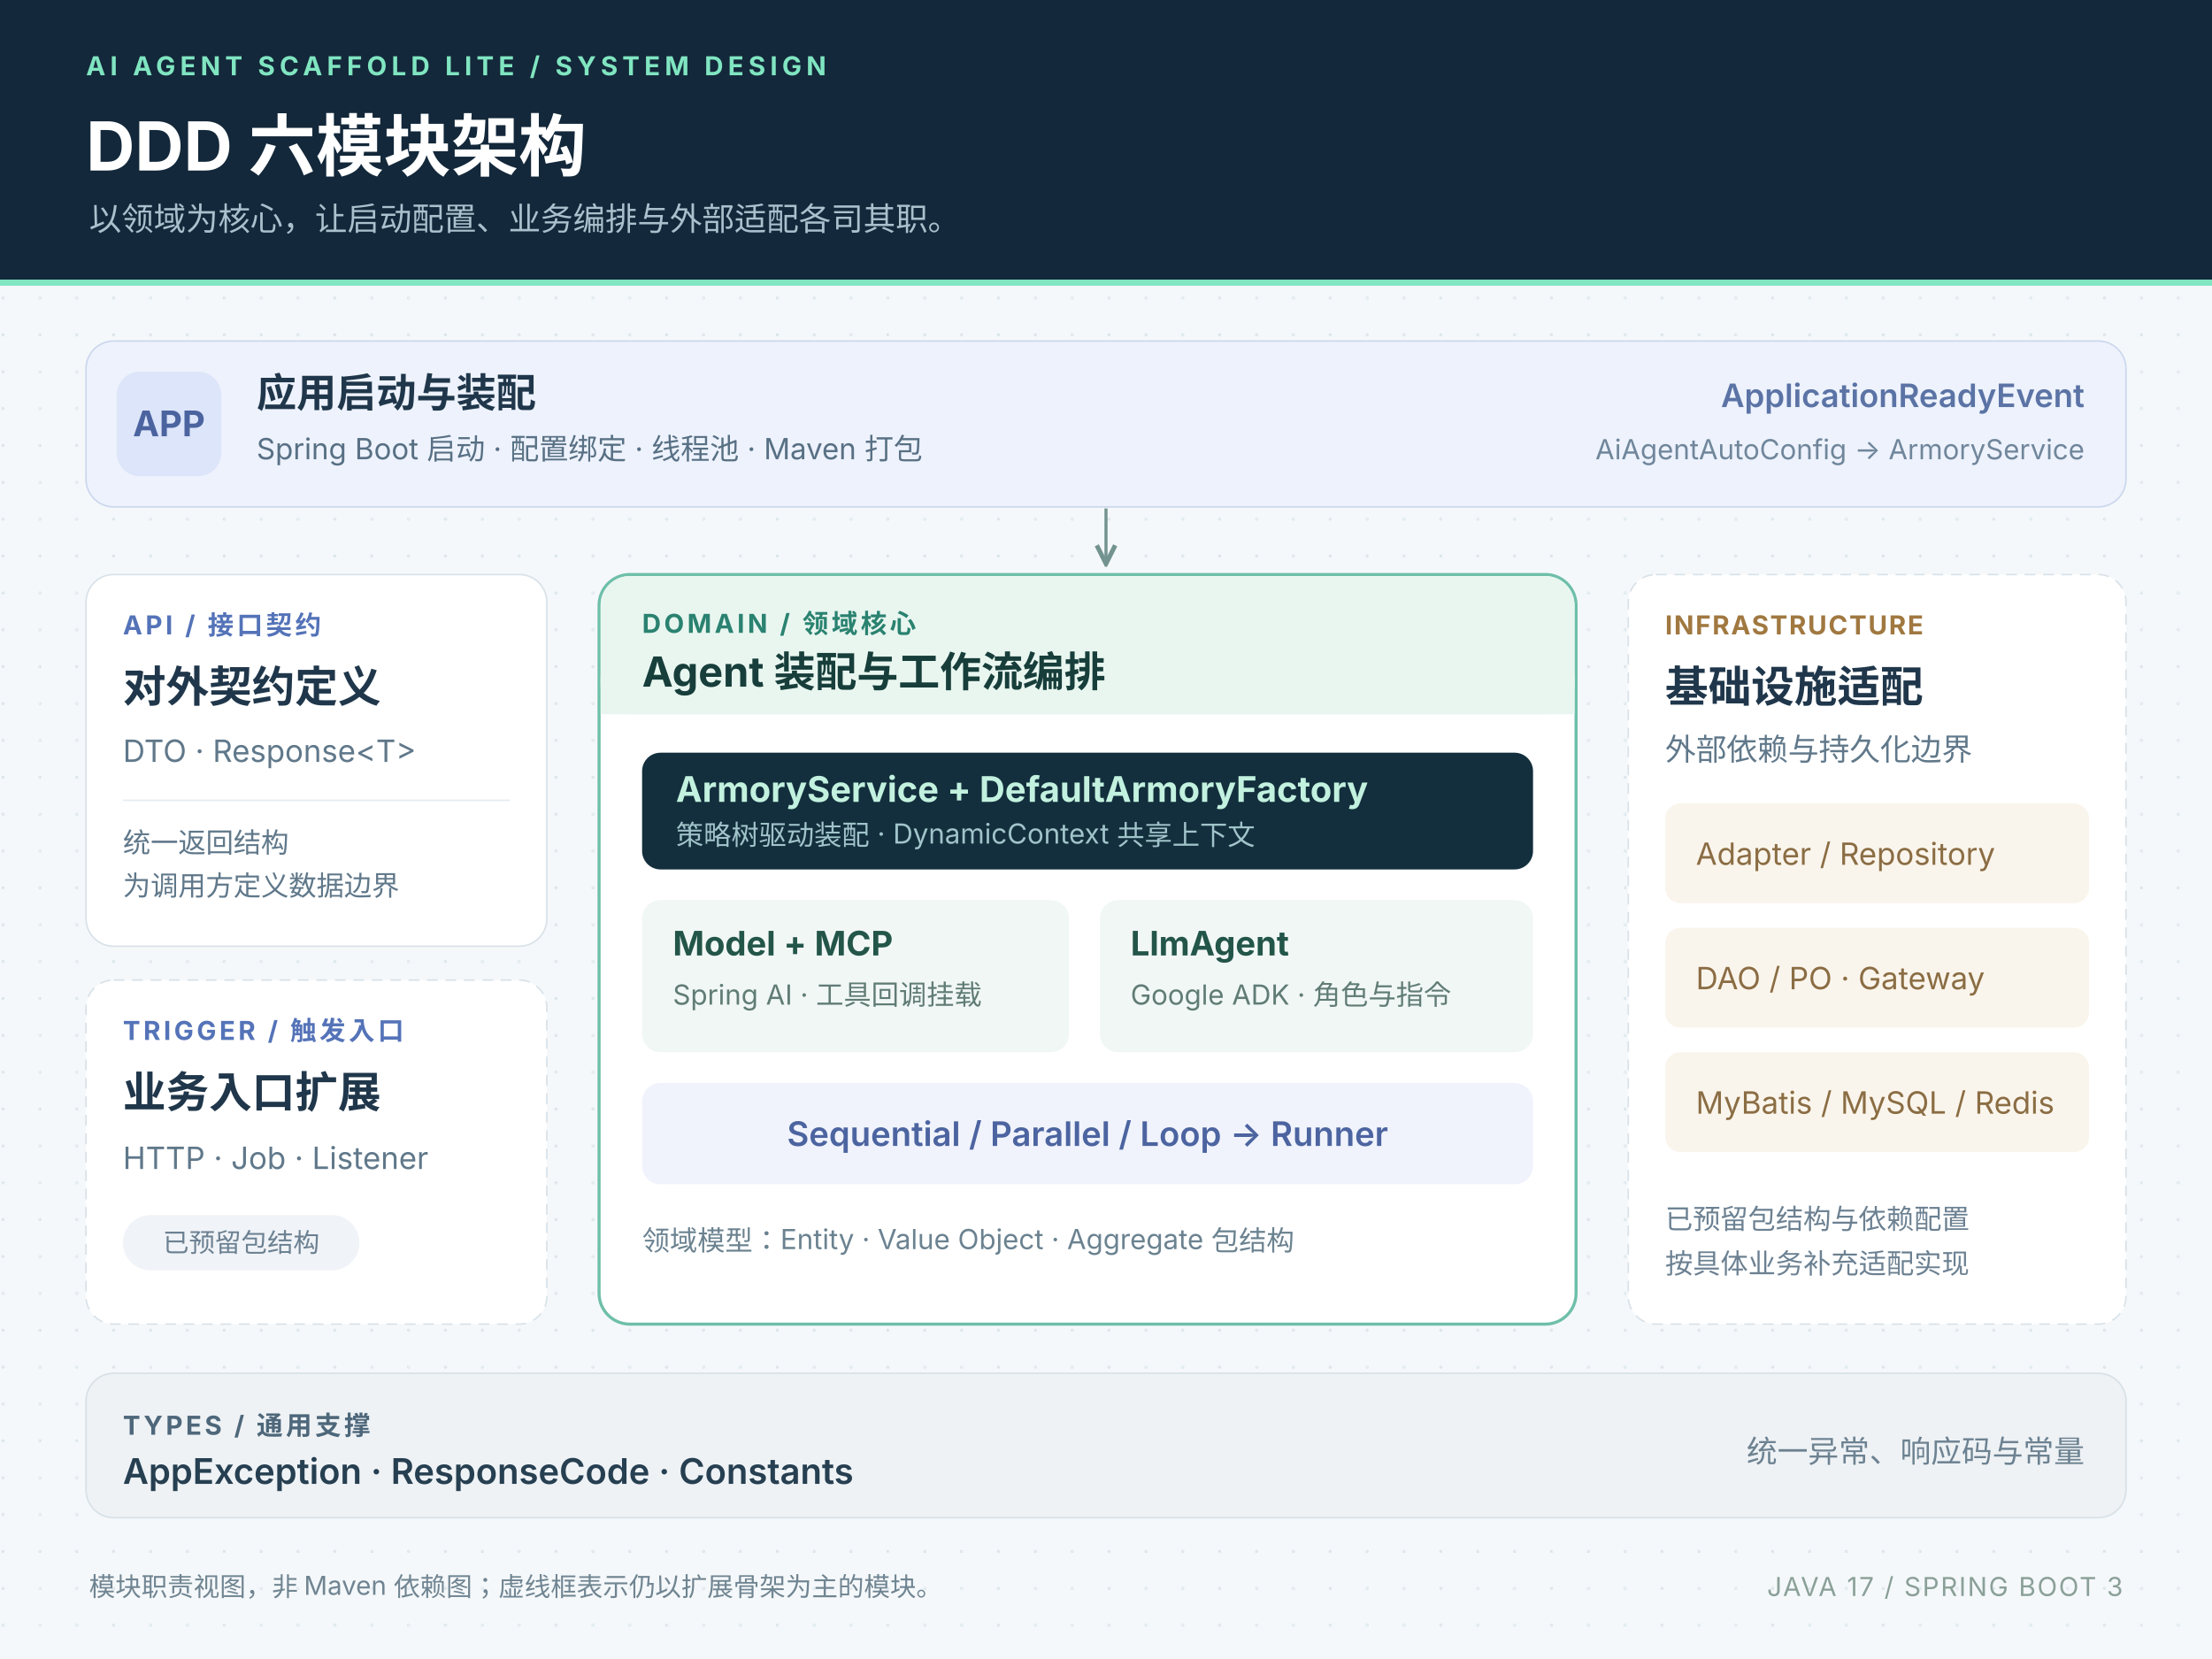
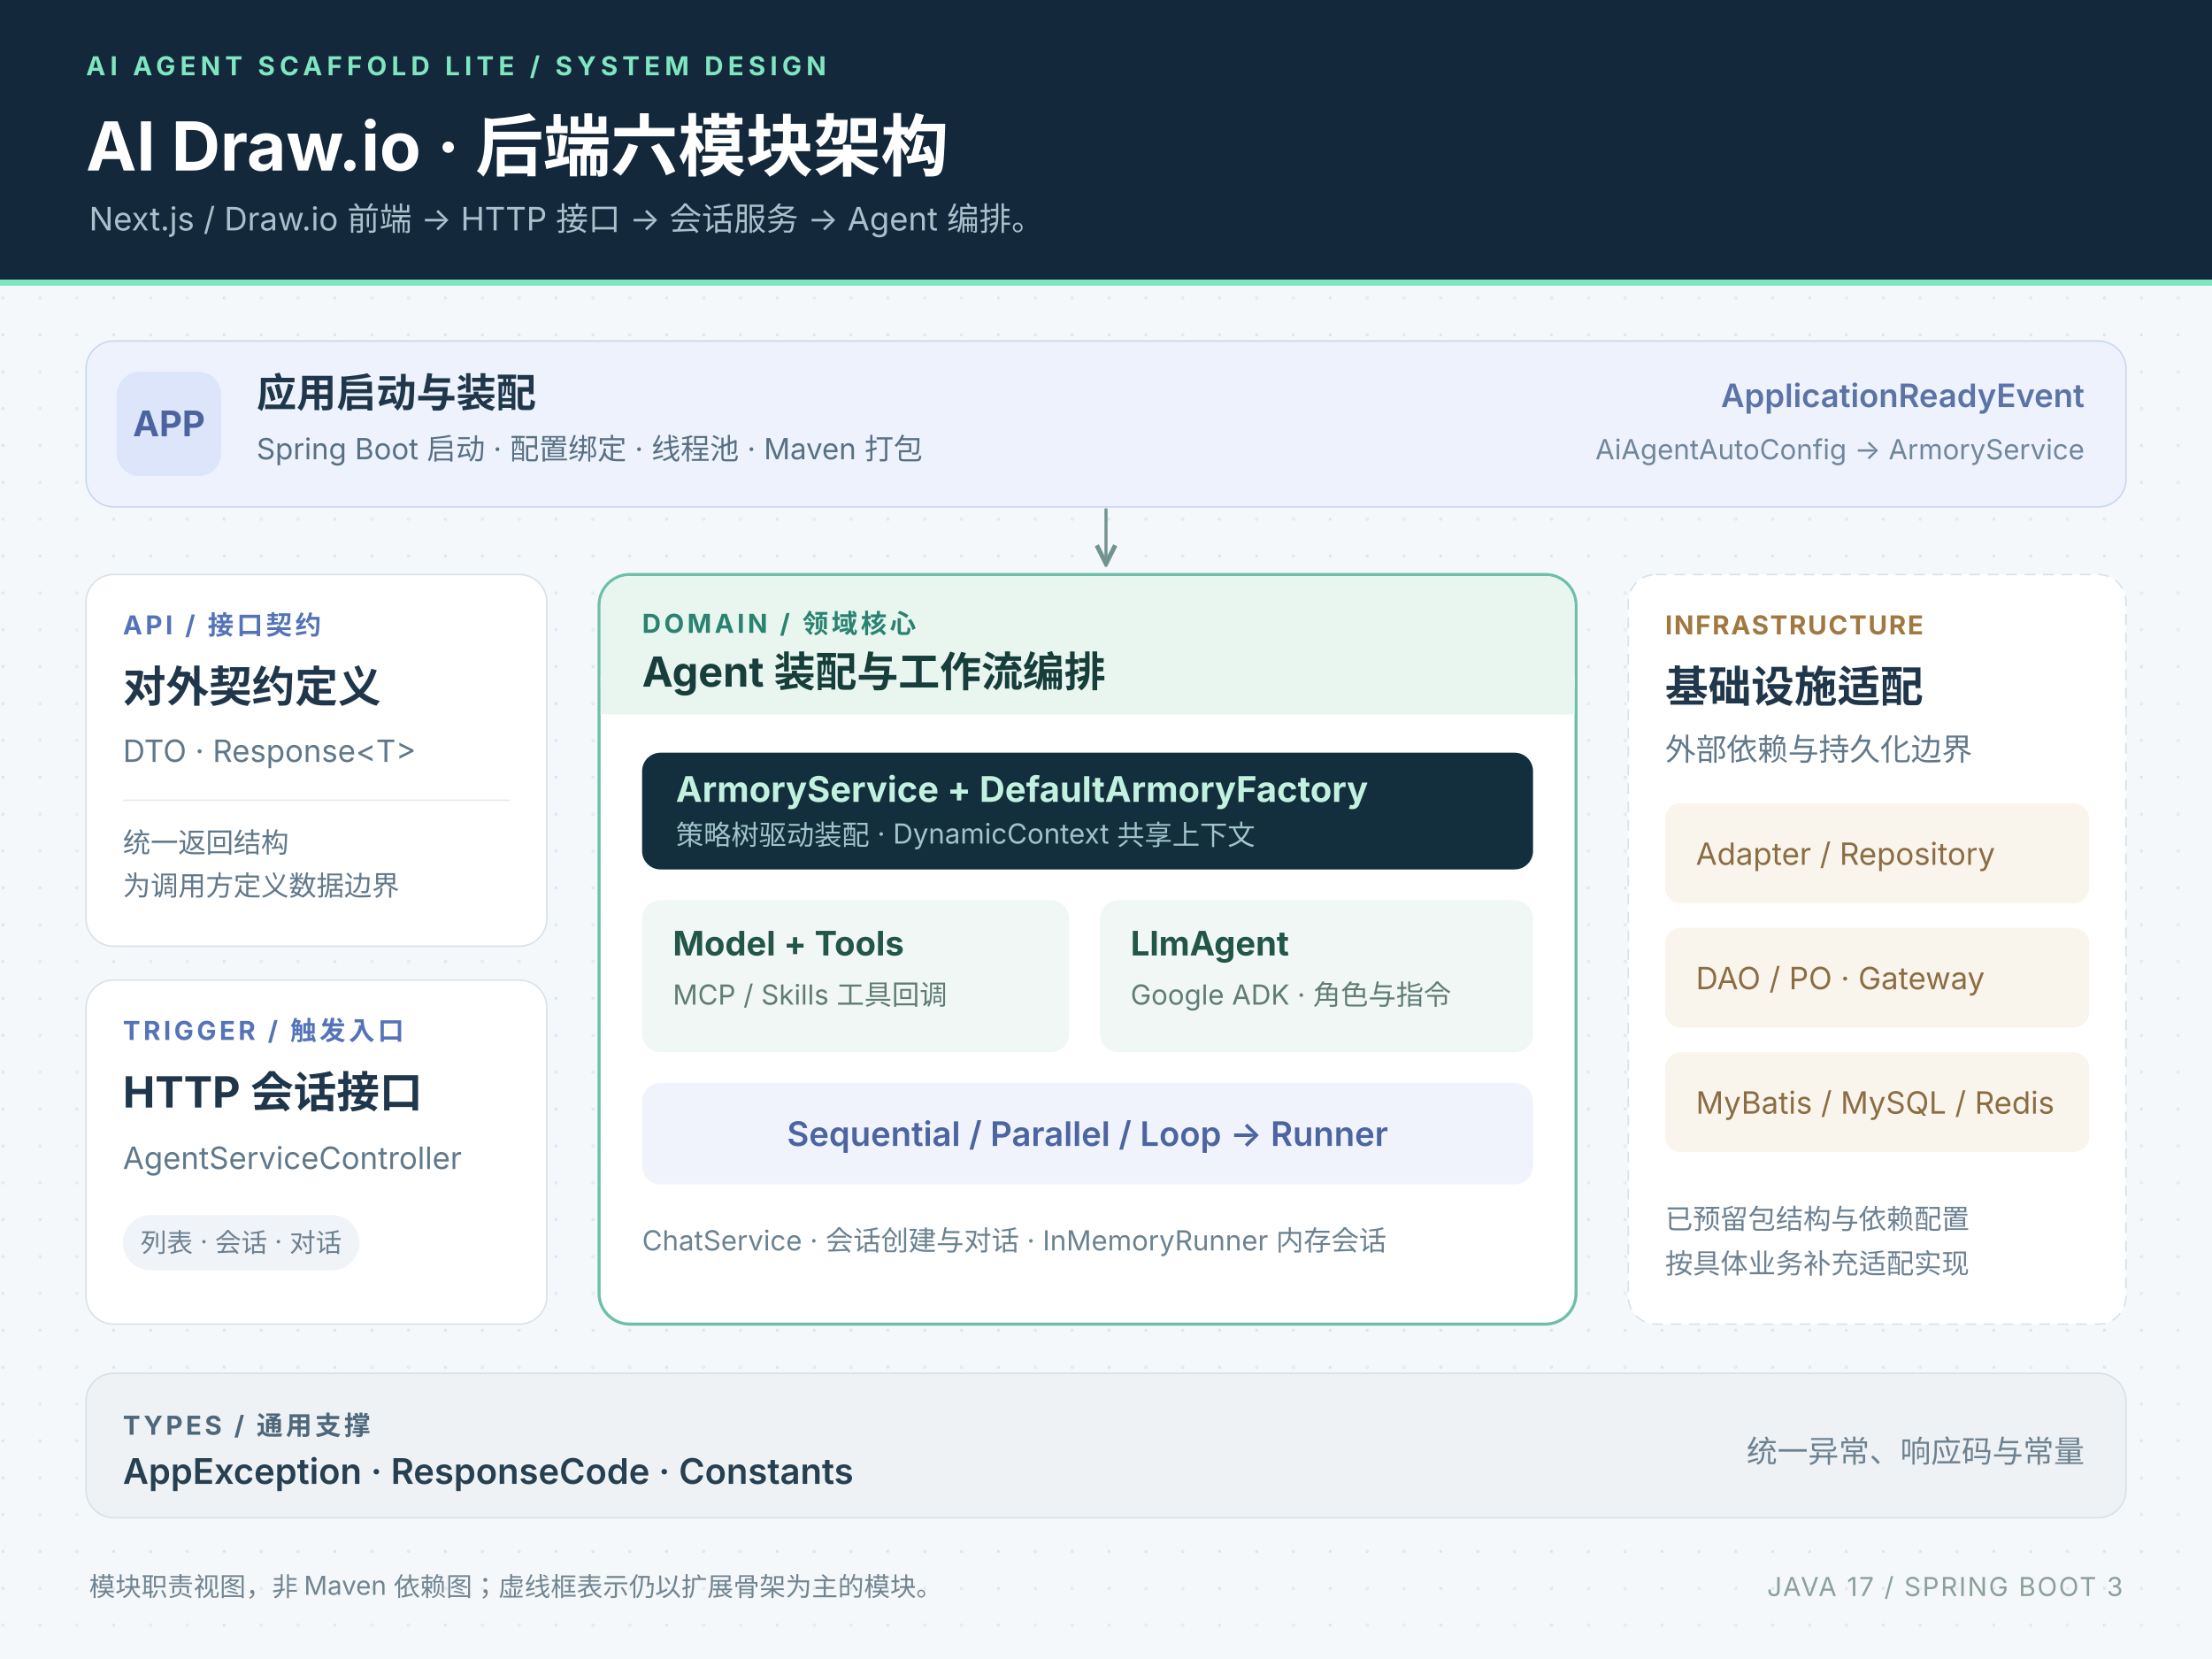
<svg xmlns="http://www.w3.org/2000/svg" width="1440" height="1080" viewBox="0 0 1440 1080" role="img" aria-labelledby="title desc">
  <defs>
    <pattern id="dots" width="24" height="24" patternUnits="userSpaceOnUse">
      <circle cx="2" cy="2" r="1" fill="#d9e3e9" />
    </pattern>
    <marker id="arrow" markerWidth="8" markerHeight="8" refX="7" refY="4" orient="auto">
      <path d="M1 1L7 4L1 7" fill="none" stroke="#72938f" stroke-width="1.5" />
    </marker>
  </defs>
  <rect width="1440" height="1080" fill="#f5f8fa" />
  <rect y="184" width="1440" height="896" fill="url(#dots)" />
  <rect width="1440" height="184" fill="#13283a" />
  <path d="M0 184H1440" stroke="#80e5c1" stroke-width="4" />
  <g font-family="Inter, -apple-system, BlinkMacSystemFont, 'Segoe UI', 'PingFang SC', 'Microsoft YaHei', sans-serif">
    <text x="56" y="49" fill="#80e5c1" font-size="17" font-weight="650" letter-spacing="3">AI AGENT SCAFFOLD LITE / SYSTEM DESIGN</text>
-     <text x="56" y="111" fill="#ffffff" font-size="44" font-weight="700">DDD 六模块架构</text>
-     <text x="58" y="150" fill="#a9c0cd" font-size="21">以领域为核心，让启动配置、业务编排与外部适配各司其职。</text>
+     <text x="56" y="111" fill="#ffffff" font-size="44" font-weight="700">AI Draw.io · 后端六模块架构</text>
+     <text x="58" y="150" fill="#a9c0cd" font-size="21">Next.js / Draw.io 前端 → HTTP 接口 → 会话服务 → Agent 编排。</text>
    <rect x="56" y="222" width="1328" height="108" rx="18" fill="#edf2fc" stroke="#cbd7ee" />
    <rect x="76" y="242" width="68" height="68" rx="15" fill="#dce5f9" />
    <text x="110" y="284" text-anchor="middle" fill="#4b64a0" font-size="23" font-weight="700">APP</text>
    <text x="167" y="265" fill="#20374b" font-size="26" font-weight="700">应用启动与装配</text>
    <text x="167" y="299" fill="#587084" font-size="19">Spring Boot 启动 · 配置绑定 · 线程池 · Maven 打包</text>
    <text x="1357" y="265" text-anchor="end" fill="#5b73a5" font-size="21" font-weight="600">ApplicationReadyEvent</text>
    <text x="1357" y="299" text-anchor="end" fill="#70869b" font-size="18">AiAgentAutoConfig → ArmoryService</text>
    <path d="M720 331V367" fill="none" stroke="#72938f" stroke-width="2" marker-end="url(#arrow)" />
    <rect x="56" y="374" width="300" height="242" rx="18" fill="#ffffff" stroke="#d8e2e9" />
    <text x="80" y="413" fill="#5473b8" font-size="17" font-weight="700" letter-spacing="2">API / 接口契约</text>
    <text x="80" y="457" fill="#20374b" font-size="28" font-weight="700">对外契约定义</text>
    <text x="80" y="496" fill="#60788a" font-size="20">DTO · Response&lt;T&gt;</text>
    <path d="M80 521H332" stroke="#e4ebf0" />
    <text x="80" y="555" fill="#60788a" font-size="18">统一返回结构</text>
    <text x="80" y="583" fill="#60788a" font-size="18">为调用方定义数据边界</text>
-     <rect x="56" y="638" width="300" height="224" rx="18" fill="#ffffff" stroke="#d8e2e9" stroke-dasharray="7 5" />
+     <rect x="56" y="638" width="300" height="224" rx="18" fill="#ffffff" stroke="#d8e2e9" />
    <text x="80" y="677" fill="#5473b8" font-size="17" font-weight="700" letter-spacing="2">TRIGGER / 触发入口</text>
-     <text x="80" y="721" fill="#20374b" font-size="28" font-weight="700">业务入口扩展</text>
-     <text x="80" y="761" fill="#60788a" font-size="20">HTTP · Job · Listener</text>
+     <text x="80" y="721" fill="#20374b" font-size="28" font-weight="700">HTTP 会话接口</text>
+     <text x="80" y="761" fill="#60788a" font-size="20">AgentServiceController</text>
    <rect x="80" y="791" width="154" height="36" rx="18" fill="#f0f3f7" />
-     <text x="157" y="815" text-anchor="middle" fill="#6c8192" font-size="17">已预留包结构</text>
+     <text x="157" y="815" text-anchor="middle" fill="#6c8192" font-size="17">列表 · 会话 · 对话</text>
    <rect x="390" y="374" width="636" height="488" rx="20" fill="#ffffff" stroke="#6ebfa9" stroke-width="2" />
    <rect x="391" y="375" width="634" height="90" rx="19" fill="#e9f6f0" />
    <rect x="391" y="440" width="634" height="25" fill="#e9f6f0" />
    <text x="418" y="412" fill="#2a8270" font-size="17" font-weight="700" letter-spacing="2">DOMAIN / 领域核心</text>
    <text x="418" y="447" fill="#173e3a" font-size="27" font-weight="700">Agent 装配与工作流编排</text>
    <rect x="418" y="490" width="580" height="76" rx="12" fill="#132f3d" />
    <text x="440" y="522" fill="#c2f1df" font-size="23" font-weight="650">ArmoryService + DefaultArmoryFactory</text>
    <text x="440" y="550" fill="#a1c3ca" font-size="18">策略树驱动装配 · DynamicContext 共享上下文</text>
    <rect x="418" y="586" width="278" height="99" rx="12" fill="#f1f7f5" />
-     <text x="438" y="622" fill="#235549" font-size="22" font-weight="650">Model + MCP</text>
-     <text x="438" y="654" fill="#607c75" font-size="18">Spring AI · 工具回调挂载</text>
+     <text x="438" y="622" fill="#235549" font-size="22" font-weight="650">Model + Tools</text>
+     <text x="438" y="654" fill="#607c75" font-size="18">MCP / Skills 工具回调</text>
    <rect x="716" y="586" width="282" height="99" rx="12" fill="#f1f7f5" />
    <text x="736" y="622" fill="#235549" font-size="22" font-weight="650">LlmAgent</text>
    <text x="736" y="654" fill="#607c75" font-size="18">Google ADK · 角色与指令</text>
    <rect x="418" y="705" width="580" height="66" rx="12" fill="#f0f3fc" />
    <text x="708" y="746" text-anchor="middle" fill="#4c64a0" font-size="22" font-weight="600">Sequential / Parallel / Loop → Runner</text>
-     <text x="418" y="814" fill="#6b8290" font-size="18">领域模型：Entity · Value Object · Aggregate 包结构</text>
+     <text x="418" y="814" fill="#6b8290" font-size="18">ChatService · 会话创建与对话 · InMemoryRunner 内存会话</text>
    <rect x="1060" y="374" width="324" height="488" rx="18" fill="#ffffff" stroke="#d8e2e9" stroke-dasharray="7 5" />
    <text x="1084" y="413" fill="#a07840" font-size="17" font-weight="700" letter-spacing="1">INFRASTRUCTURE</text>
    <text x="1084" y="457" fill="#20374b" font-size="28" font-weight="700">基础设施适配</text>
    <text x="1084" y="495" fill="#60788a" font-size="20">外部依赖与持久化边界</text>
    <rect x="1084" y="523" width="276" height="65" rx="10" fill="#faf5ec" />
    <text x="1104" y="563" fill="#8b6d44" font-size="20">Adapter / Repository</text>
    <rect x="1084" y="604" width="276" height="65" rx="10" fill="#faf5ec" />
    <text x="1104" y="644" fill="#8b6d44" font-size="20">DAO / PO · Gateway</text>
    <rect x="1084" y="685" width="276" height="65" rx="10" fill="#faf5ec" />
    <text x="1104" y="725" fill="#8b6d44" font-size="20">MyBatis / MySQL / Redis</text>
    <text x="1084" y="800" fill="#6c8192" font-size="18">已预留包结构与依赖配置</text>
    <text x="1084" y="829" fill="#6c8192" font-size="18">按具体业务补充适配实现</text>
    <rect x="56" y="894" width="1328" height="94" rx="18" fill="#eef2f5" stroke="#d7e1e7" />
    <text x="80" y="934" fill="#4e677a" font-size="17" font-weight="700" letter-spacing="2">TYPES / 通用支撑</text>
    <text x="80" y="966" fill="#263f51" font-size="23" font-weight="600">AppException · ResponseCode · Constants</text>
    <text x="1357" y="952" text-anchor="end" fill="#6d8291" font-size="20">统一异常、响应码与常量</text>
    <text x="58" y="1039" fill="#708592" font-size="17">模块职责视图，非 Maven 依赖图；虚线框表示仍以扩展骨架为主的模块。</text>
    <text x="1382" y="1039" text-anchor="end" fill="#8aa098" font-size="17" letter-spacing="1">JAVA 17 / SPRING BOOT 3</text>
  </g>
</svg>
